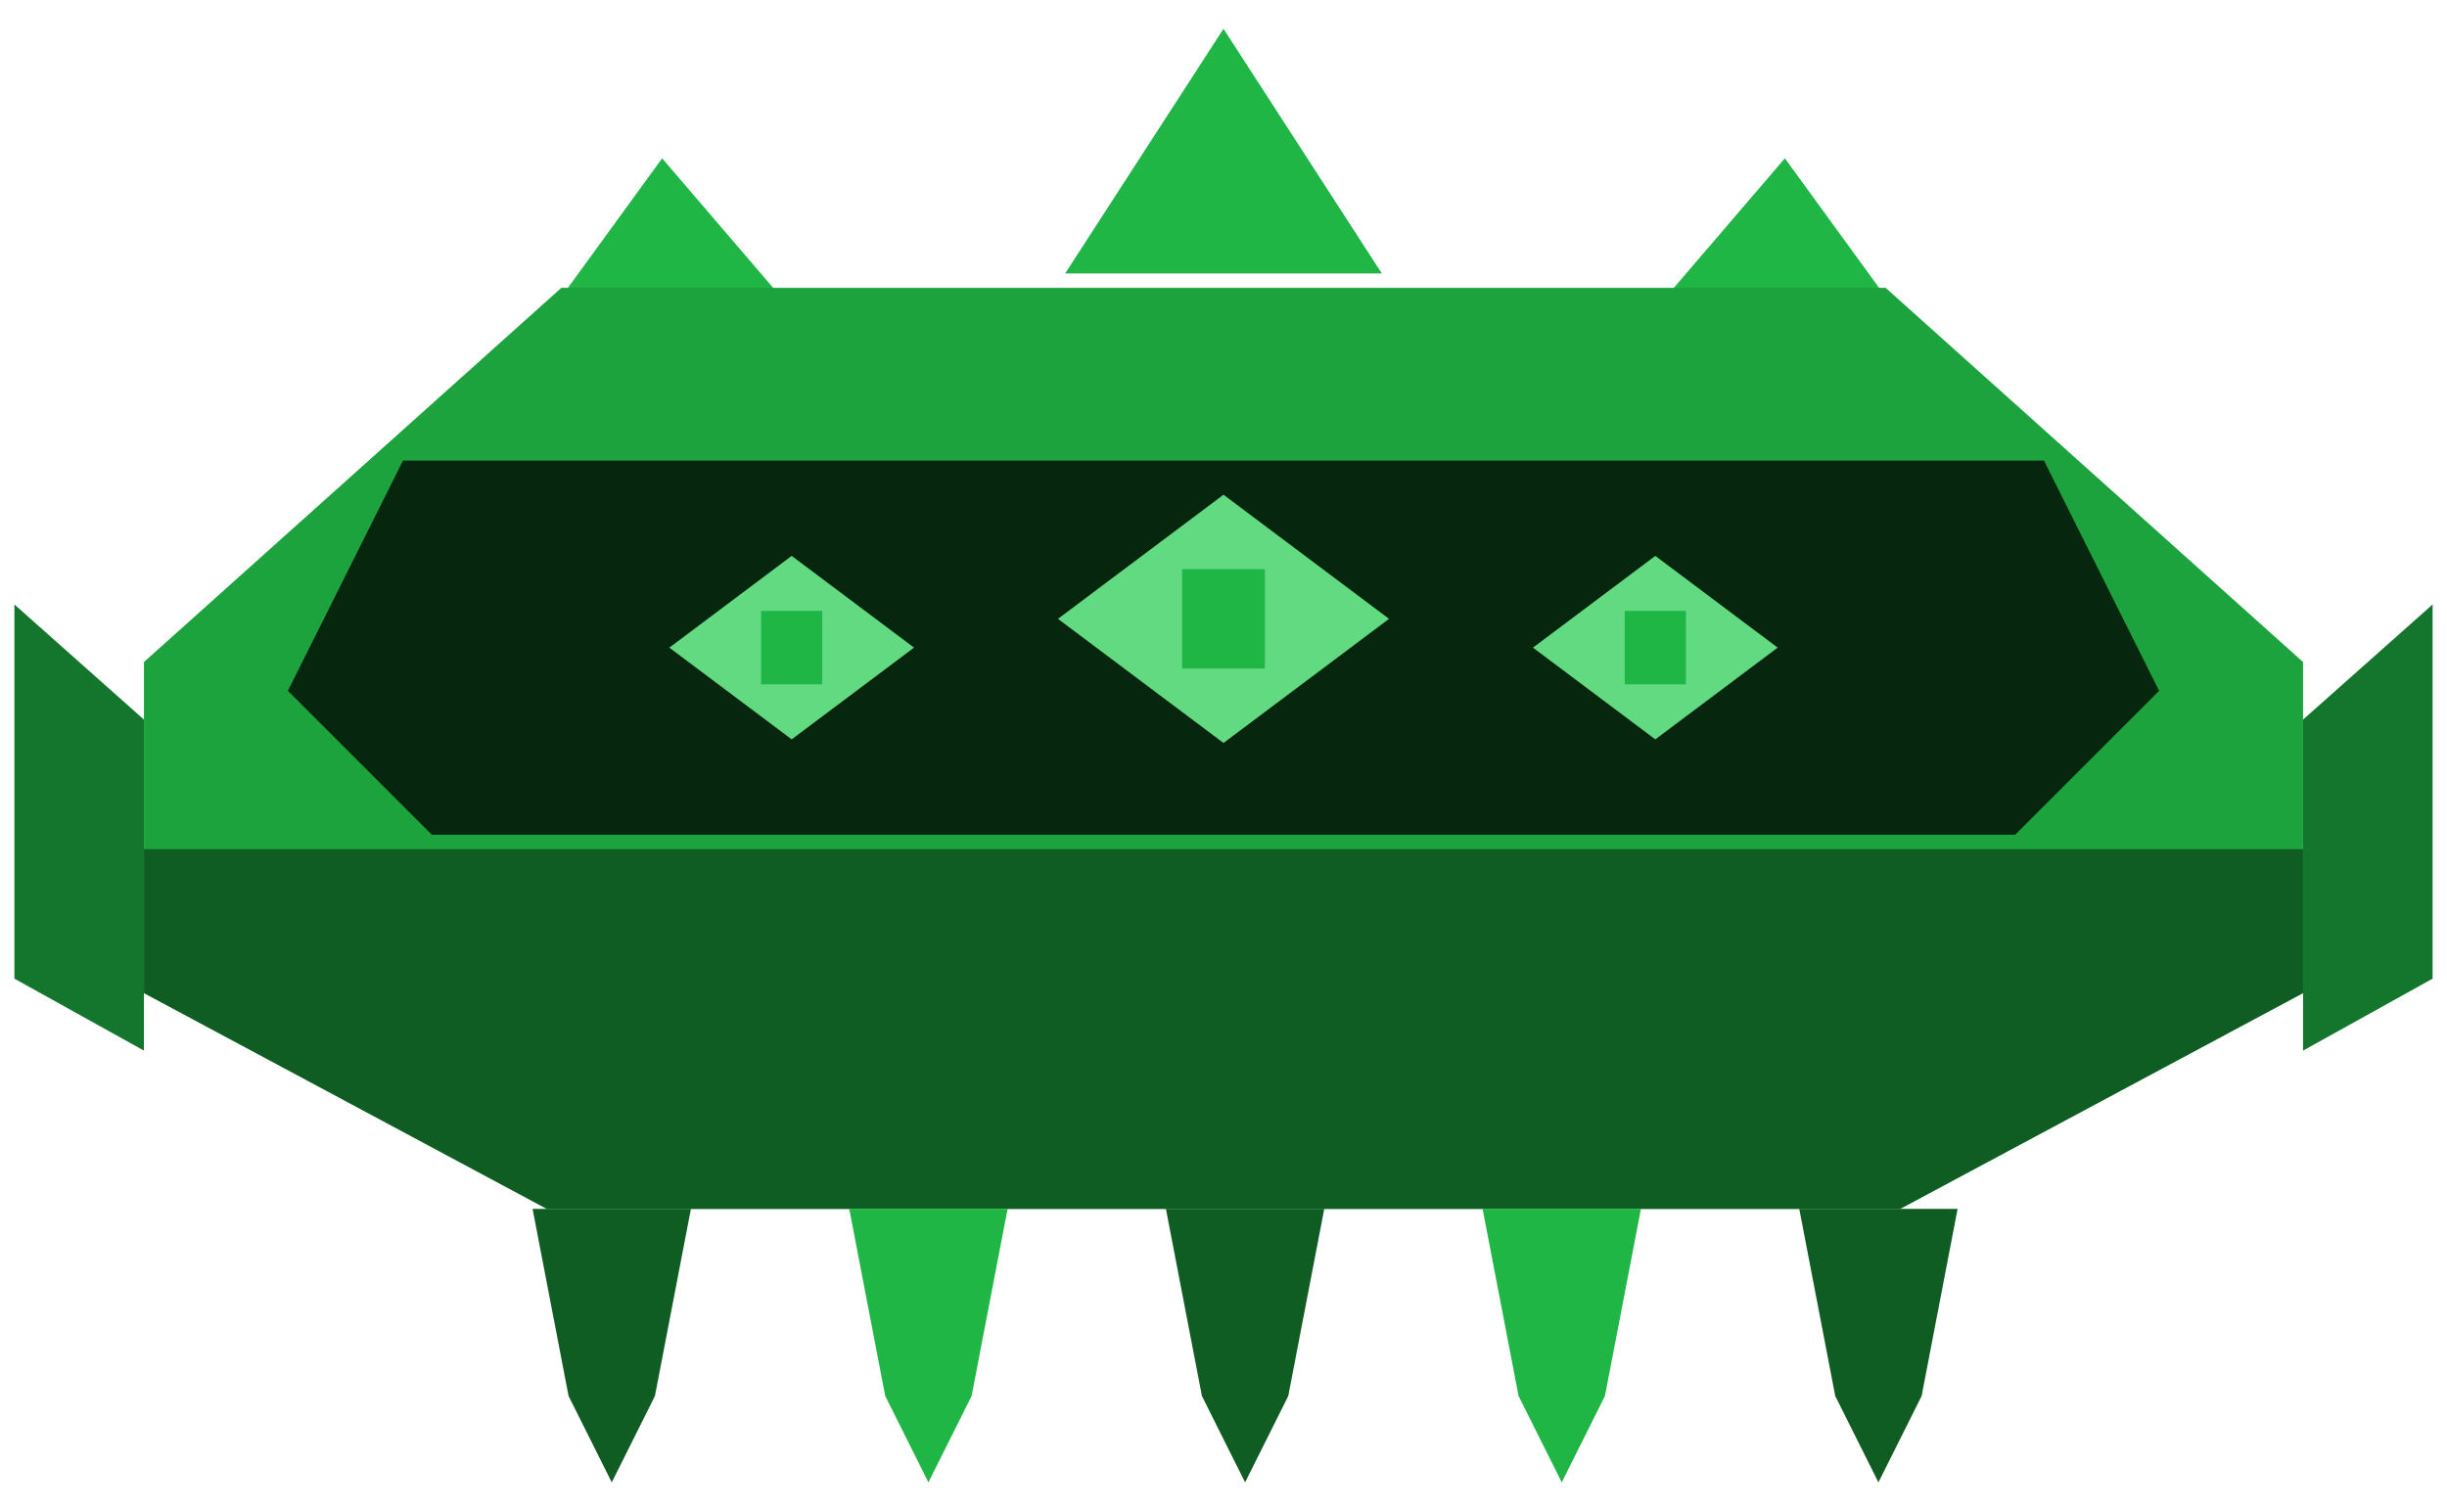
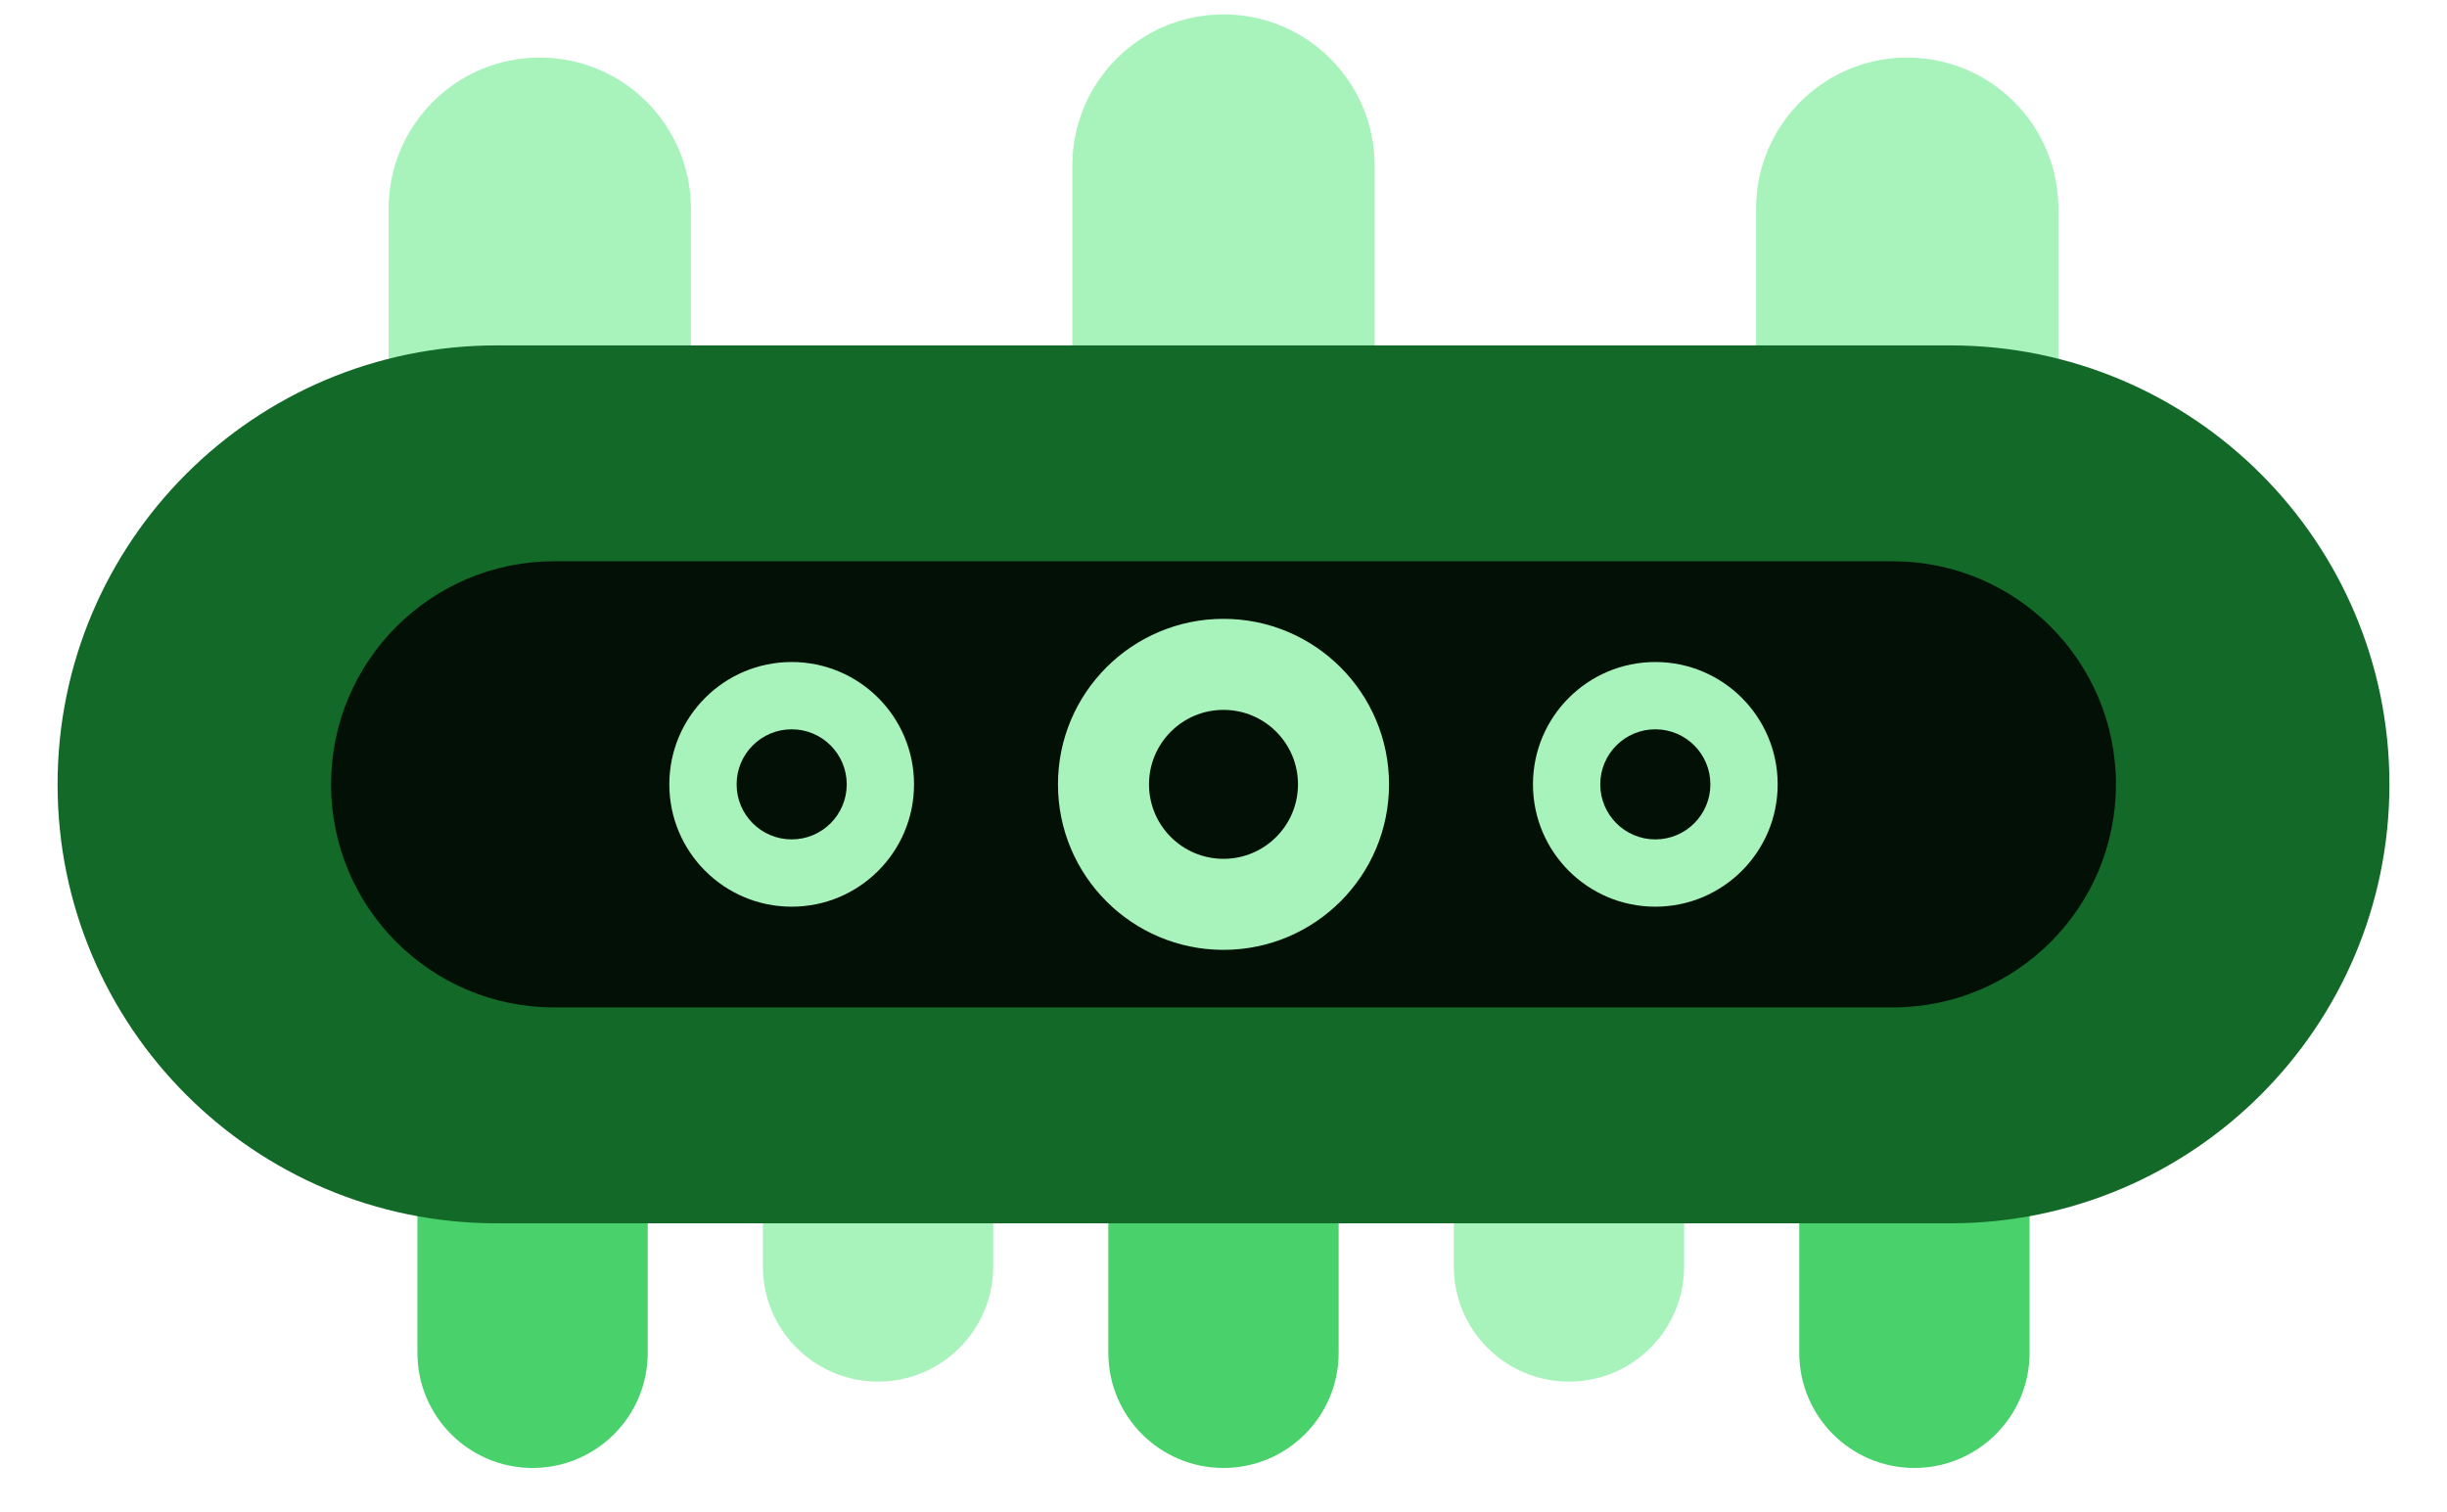
<svg xmlns="http://www.w3.org/2000/svg" viewBox="0 0 340 210" width="340" height="210">
-   <path d="M170 4l22 34h-44z" fill="#1fb645" />
-   <path d="M92 22l24 28-40-6z" fill="#1fb645" />
-   <path d="M248 22l-24 28 40-6z" fill="#1fb645" />
-   <path d="M78 40H262L320 92V138L264 168H76L20 138V92Z" fill="#1ca33e" />
-   <path d="M20 118H320V138L264 168H76L20 138Z" fill="#105d23" />
-   <path d="M56 64H284L300 96 280 116H60L40 96Z" fill="#07260e" />
-   <path d="M93 90L110 77.25L127 90L110 102.75Z" fill="#62da81" />
-   <rect x="105.75" y="84.9" width="8.5" height="10.2" fill="#1fb645" />
-   <path d="M147 86L170 68.75L193 86L170 103.25Z" fill="#62da81" />
-   <rect x="164.25" y="79.1" width="11.5" height="13.8" fill="#1fb645" />
-   <path d="M213 90L230 77.25L247 90L230 102.75Z" fill="#62da81" />
-   <rect x="225.75" y="84.9" width="8.5" height="10.2" fill="#1fb645" />
-   <path d="M74 168h22l-5 26-6 12-6-12z" fill="#105d23" />
-   <path d="M118 168h22l-5 26-6 12-6-12z" fill="#1fb645" />
-   <path d="M162 168h22l-5 26-6 12-6-12z" fill="#105d23" />
-   <path d="M206 168h22l-5 26-6 12-6-12z" fill="#1fb645" />
-   <path d="M250 168h22l-5 26-6 12-6-12z" fill="#105d23" />
-   <path d="M20 100L2 84v52l18 10z" fill="#14762d" />
-   <path d="M320 100l18-16v52l-18 10z" fill="#14762d" />
+   <rect x="58" y="146" width="32" height="58" rx="16" fill="#49d16b" />
+   <rect x="106" y="146" width="32" height="46" rx="16" fill="#a7f3bb" />
+   <rect x="154" y="146" width="32" height="58" rx="16" fill="#49d16b" />
+   <rect x="202" y="146" width="32" height="46" rx="16" fill="#a7f3bb" />
+   <rect x="250" y="146" width="32" height="58" rx="16" fill="#49d16b" />
+   <rect x="54" y="8" width="42" height="84" rx="21" fill="#a7f3bb" />
+   <rect x="244" y="8" width="42" height="84" rx="21" fill="#a7f3bb" />
+   <rect x="149" y="2" width="42" height="74" rx="21" fill="#a7f3bb" />
+   <rect x="8" y="48" width="324" height="122" rx="61" fill="#126928" />
+   <rect x="46" y="78" width="248" height="62" rx="31" fill="#031006" />
+   <circle cx="110" cy="109" r="17" fill="#a7f3bb" />
+   <circle cx="110" cy="109" r="7.65" fill="#031006" />
+   <circle cx="170" cy="109" r="23" fill="#a7f3bb" />
+   <circle cx="170" cy="109" r="10.35" fill="#031006" />
+   <circle cx="230" cy="109" r="17" fill="#a7f3bb" />
+   <circle cx="230" cy="109" r="7.65" fill="#031006" />
</svg>
